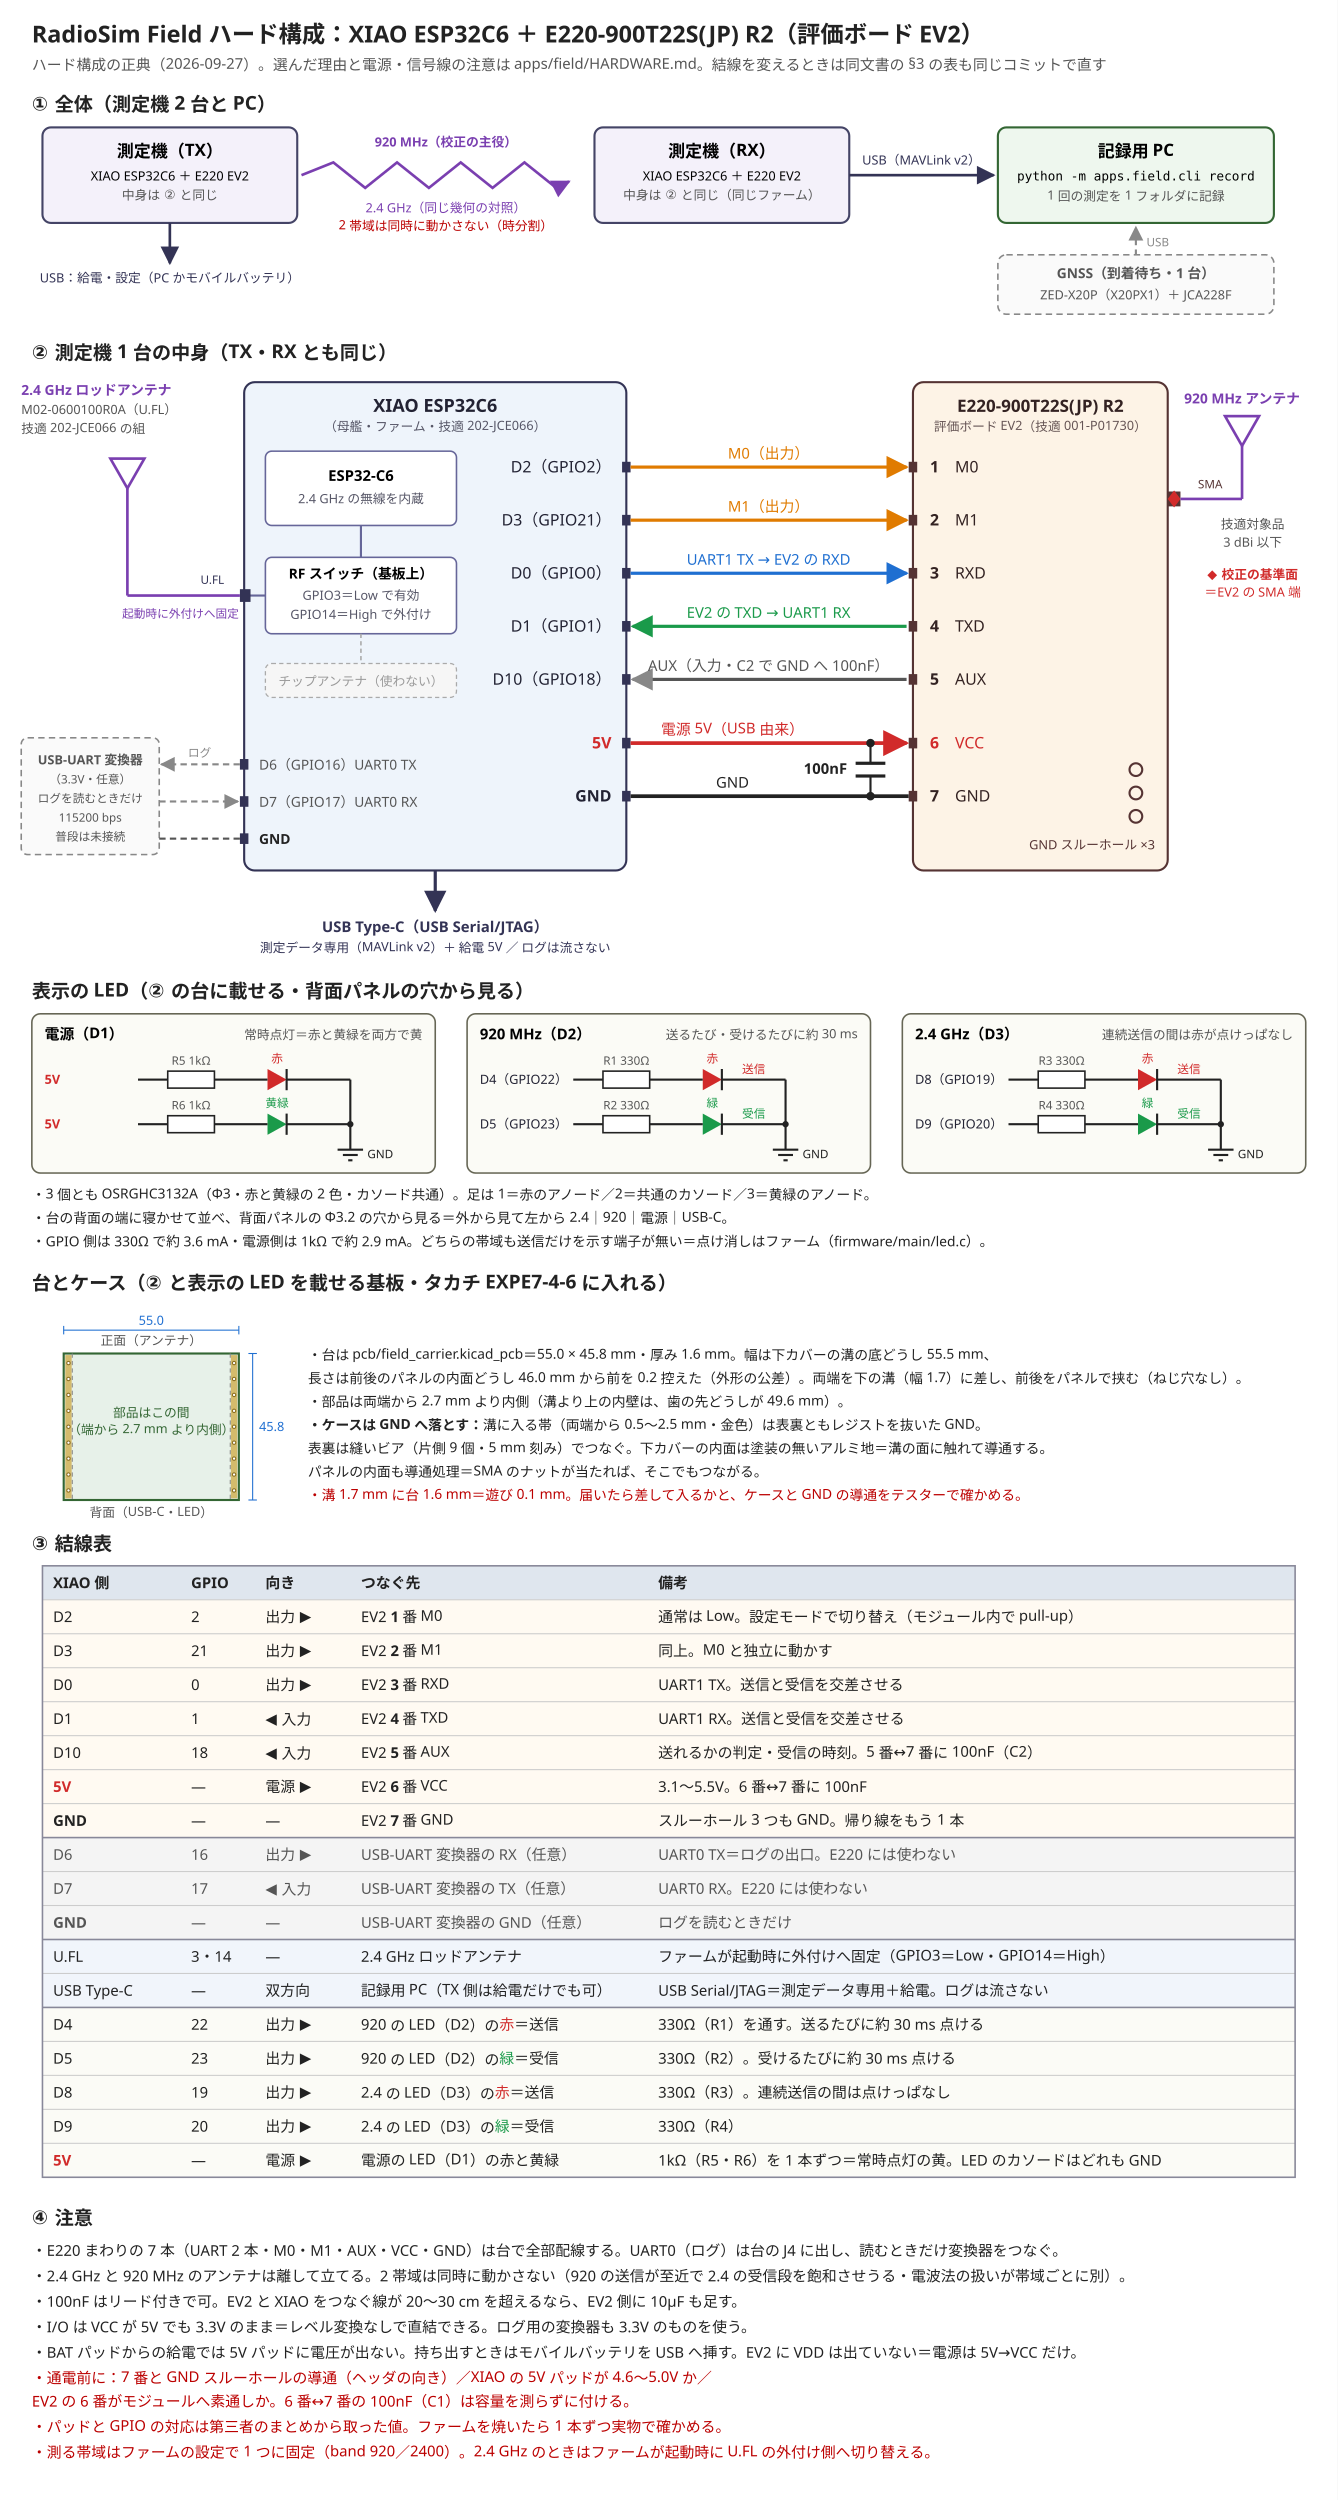
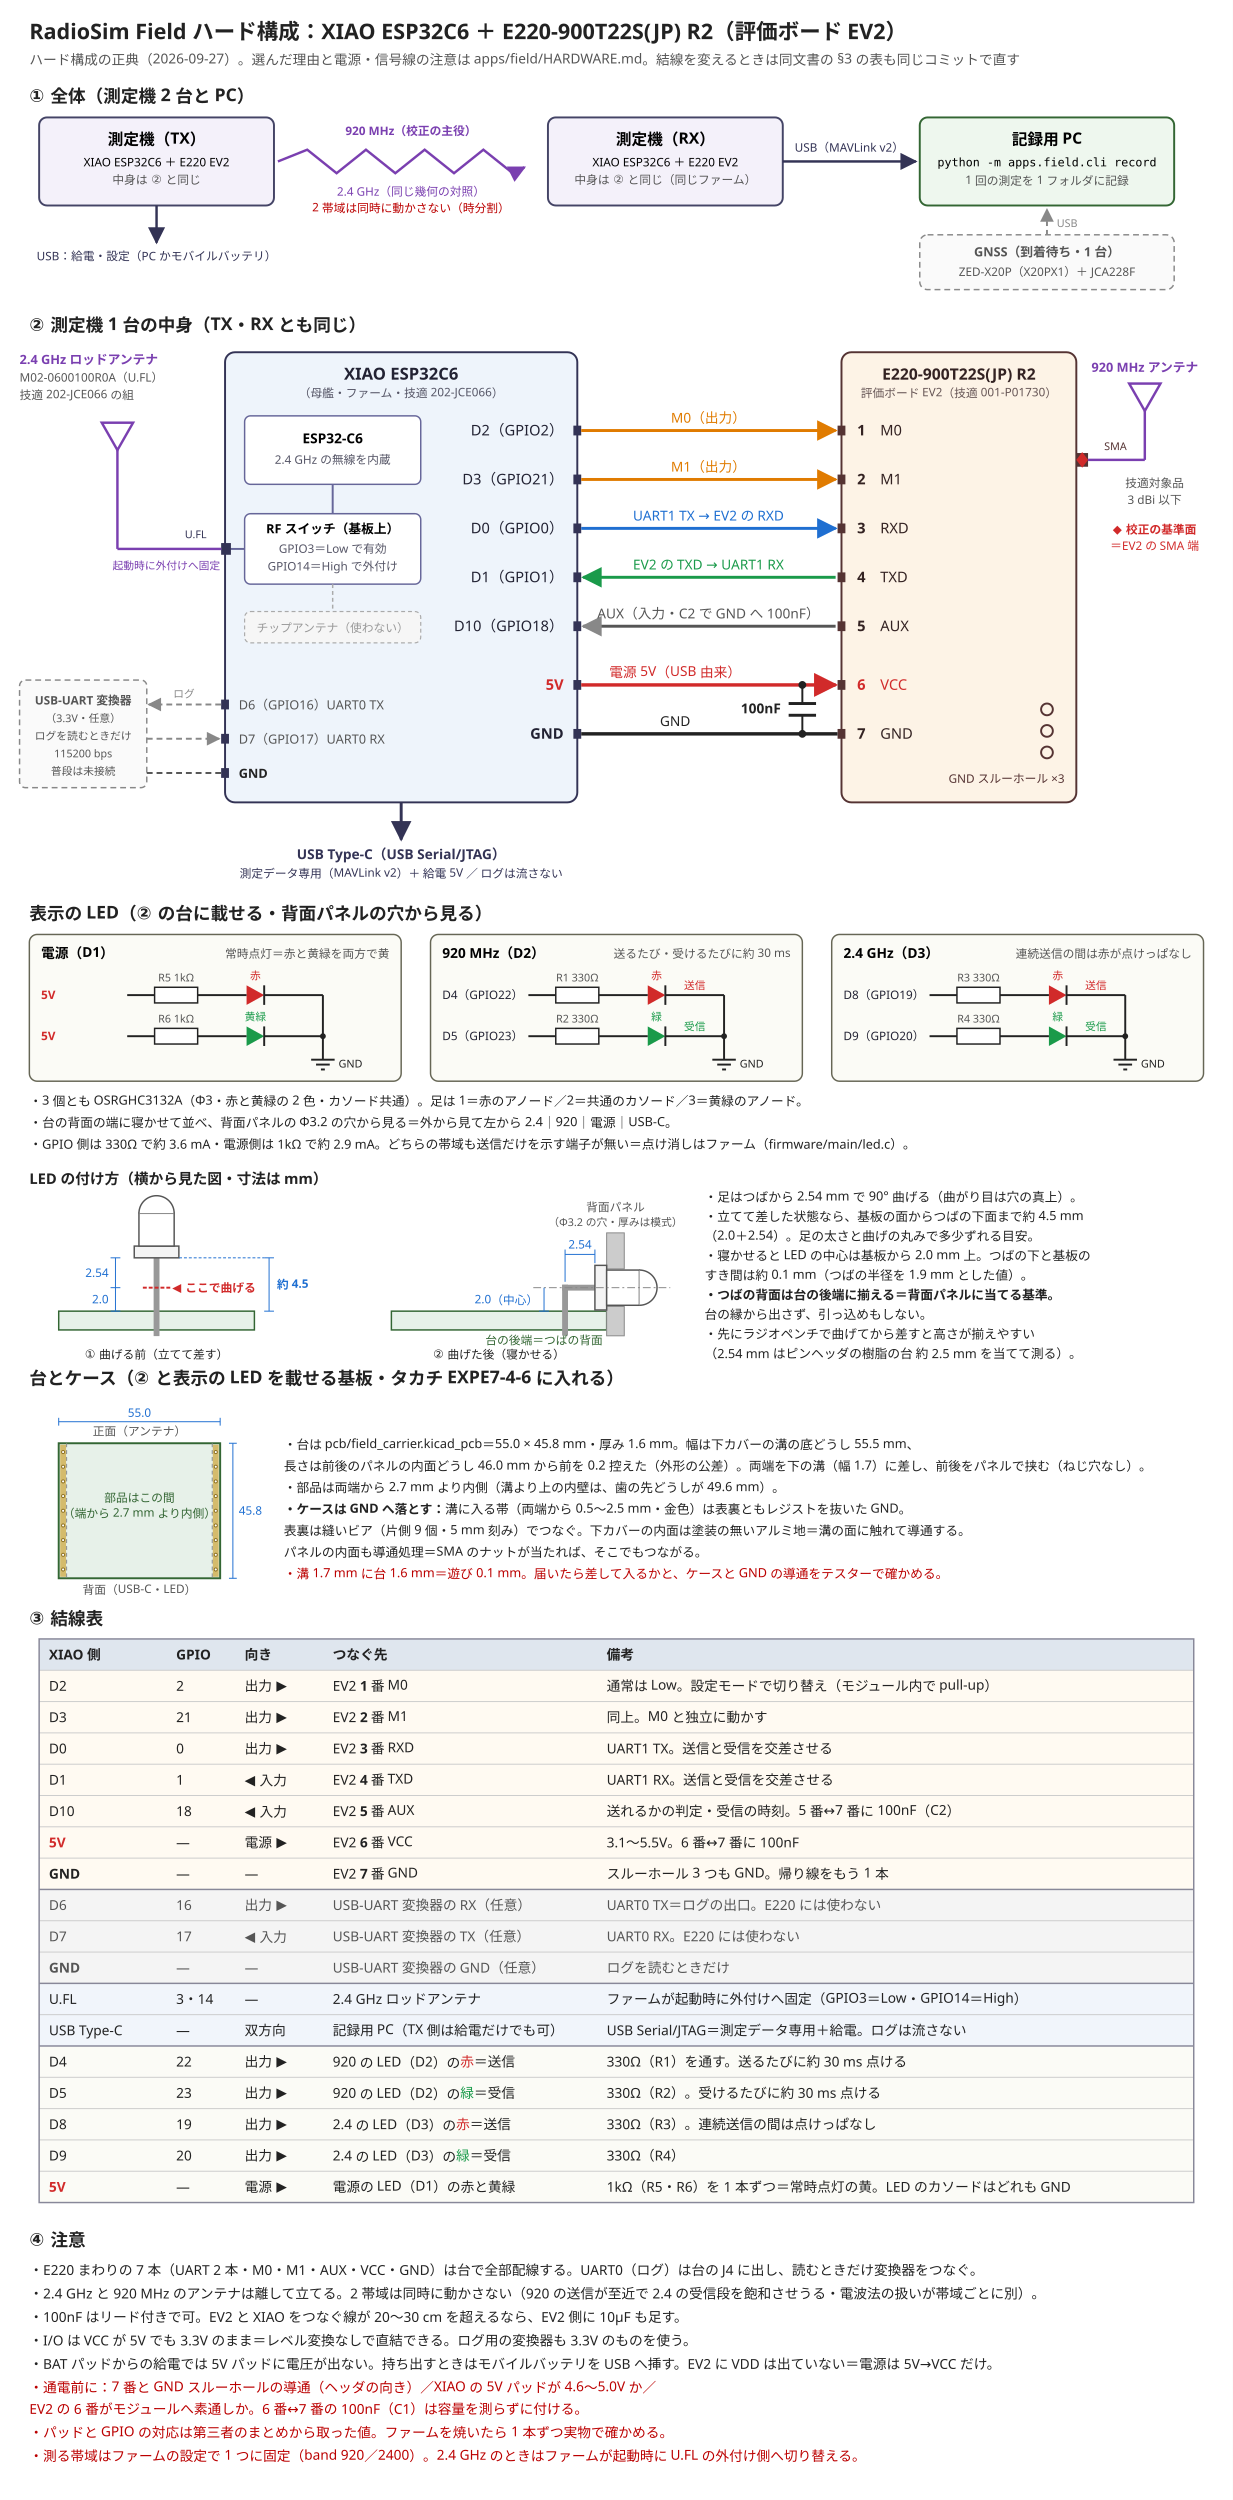
- <svg xmlns="http://www.w3.org/2000/svg" width="1260" height="2355" viewBox="0 0 1260 2355" font-family="'Yu Gothic UI','Yu Gothic','Meiryo',sans-serif" font-size="14">
+ <svg xmlns="http://www.w3.org/2000/svg" width="1260" height="2555" viewBox="0 0 1260 2555" font-family="'Yu Gothic UI','Yu Gothic','Meiryo',sans-serif" font-size="14">
  <defs>
    <marker id="a-orange" viewBox="0 0 10 10" refX="9" refY="5" markerWidth="7" markerHeight="7" orient="auto">
      <path d="M0,0 L10,5 L0,10 z" fill="#e07b00" />
    </marker>
    <marker id="a-blue" viewBox="0 0 10 10" refX="9" refY="5" markerWidth="7" markerHeight="7" orient="auto">
      <path d="M0,0 L10,5 L0,10 z" fill="#1f6fd1" />
    </marker>
    <marker id="a-green" viewBox="0 0 10 10" refX="9" refY="5" markerWidth="7" markerHeight="7" orient="auto">
      <path d="M0,0 L10,5 L0,10 z" fill="#1a9a4a" />
    </marker>
    <marker id="a-gray" viewBox="0 0 10 10" refX="9" refY="5" markerWidth="7" markerHeight="7" orient="auto">
      <path d="M0,0 L10,5 L0,10 z" fill="#888" />
    </marker>
    <marker id="a-red" viewBox="0 0 10 10" refX="9" refY="5" markerWidth="7" markerHeight="7" orient="auto">
      <path d="M0,0 L10,5 L0,10 z" fill="#d12a2a" />
    </marker>
    <marker id="a-dark" viewBox="0 0 10 10" refX="9" refY="5" markerWidth="7" markerHeight="7" orient="auto">
      <path d="M0,0 L10,5 L0,10 z" fill="#335" />
    </marker>
    <marker id="a-purple" viewBox="0 0 10 10" refX="9" refY="5" markerWidth="7" markerHeight="7" orient="auto">
      <path d="M0,0 L10,5 L0,10 z" fill="#7a3fb0" />
    </marker>
  </defs>
-   <rect width="1260" height="2355" fill="#ffffff" />
+   <rect width="1260" height="2555" fill="#ffffff" />
  <text x="30" y="40" font-size="22" font-weight="bold" fill="#222">RadioSim Field ハード構成：XIAO ESP32C6 ＋ E220-900T22S(JP) R2（評価ボード EV2）</text>
  <text x="30" y="66" fill="#555">ハード構成の正典（2026-09-27）。選んだ理由と電源・信号線の注意は apps/field/HARDWARE.md。結線を変えるときは同文書の §3 の表も同じコミットで直す</text>
  <text x="30" y="104" font-size="18" font-weight="bold" fill="#222">① 全体（測定機 2 台と PC）</text>
  <rect x="40" y="120" width="240" height="90" rx="8" fill="#f4f1fa" stroke="#446" stroke-width="2" />
  <text x="160" y="148" text-anchor="middle" font-weight="bold" font-size="16">測定機（TX）</text>
  <text x="160" y="170" text-anchor="middle" font-size="12">XIAO ESP32C6 ＋ E220 EV2</text>
  <text x="160" y="188" text-anchor="middle" font-size="12" fill="#555">中身は ② と同じ</text>
  <rect x="560" y="120" width="240" height="90" rx="8" fill="#f4f1fa" stroke="#446" stroke-width="2" />
  <text x="680" y="148" text-anchor="middle" font-weight="bold" font-size="16">測定機（RX）</text>
  <text x="680" y="170" text-anchor="middle" font-size="12">XIAO ESP32C6 ＋ E220 EV2</text>
  <text x="680" y="188" text-anchor="middle" font-size="12" fill="#555">中身は ② と同じ（同じファーム）</text>
  <path d="M284,165 l30,-12 l30,24 l30,-24 l30,24 l30,-24 l30,24 l30,-24 l30,24 l12,-6" fill="none" stroke="#7a3fb0" stroke-width="2.5" marker-end="url(#a-purple)" />
  <text x="420" y="138" text-anchor="middle" font-size="12" fill="#7a3fb0" font-weight="bold">920 MHz（校正の主役）</text>
  <text x="420" y="200" text-anchor="middle" font-size="12" fill="#7a3fb0">2.4 GHz（同じ幾何の対照）</text>
  <text x="420" y="216" text-anchor="middle" font-size="12" fill="#b00">2 帯域は同時に動かさない（時分割）</text>
  <line x1="160" y1="210" x2="160" y2="248" stroke="#335" stroke-width="2.5" marker-end="url(#a-dark)" />
  <text x="160" y="266" text-anchor="middle" font-size="12" fill="#335">USB：給電・設定（PC かモバイルバッテリ）</text>
  <rect x="940" y="120" width="260" height="90" rx="8" fill="#eef7ee" stroke="#363" stroke-width="2" />
  <text x="1070" y="148" text-anchor="middle" font-weight="bold" font-size="16">記録用 PC</text>
  <text x="1070" y="170" text-anchor="middle" font-size="12" font-family="Consolas,monospace">python -m apps.field.cli record</text>
  <text x="1070" y="188" text-anchor="middle" font-size="12" fill="#555">1 回の測定を 1 フォルダに記録</text>
  <line x1="800" y1="165" x2="936" y2="165" stroke="#335" stroke-width="2.5" marker-end="url(#a-dark)" />
  <text x="868" y="155" text-anchor="middle" font-size="12" fill="#335">USB（MAVLink v2）</text>
  <rect x="940" y="240" width="260" height="56" rx="8" fill="#fafafa" stroke="#888" stroke-width="1.5" stroke-dasharray="6 4" />
  <text x="1070" y="262" text-anchor="middle" font-size="13" fill="#555" font-weight="bold">GNSS（到着待ち・1 台）</text>
  <text x="1070" y="282" text-anchor="middle" font-size="12" fill="#555">ZED-X20P（X20PX1）＋ JCA228F</text>
  <line x1="1070" y1="240" x2="1070" y2="214" stroke="#888" stroke-width="2" stroke-dasharray="5 4" marker-end="url(#a-gray)" />
  <text x="1080" y="232" font-size="11" fill="#888">USB</text>
  <text x="30" y="338" font-size="18" font-weight="bold" fill="#222">② 測定機 1 台の中身（TX・RX とも同じ）</text>
  <rect x="230" y="360" width="360" height="460" rx="10" fill="#eef4fb" stroke="#335" stroke-width="2" />
  <text x="410" y="388" text-anchor="middle" font-size="17" font-weight="bold" fill="#223">XIAO ESP32C6</text>
  <text x="410" y="406" text-anchor="middle" font-size="12" fill="#556">（母艦・ファーム・技適 202-JCE066）</text>
  <rect x="250" y="425" width="180" height="70" rx="6" fill="#ffffff" stroke="#669" stroke-width="1.5" />
  <text x="340" y="453" text-anchor="middle" font-weight="bold">ESP32-C6</text>
  <text x="340" y="474" text-anchor="middle" font-size="12" fill="#556">2.4 GHz の無線を内蔵</text>
  <line x1="340" y1="495" x2="340" y2="525" stroke="#669" stroke-width="2" />
  <rect x="250" y="525" width="180" height="72" rx="6" fill="#ffffff" stroke="#669" stroke-width="1.5" />
  <text x="340" y="545" text-anchor="middle" font-size="13" font-weight="bold">RF スイッチ（基板上）</text>
  <text x="340" y="565" text-anchor="middle" font-size="12" fill="#556">GPIO3＝Low で有効</text>
  <text x="340" y="583" text-anchor="middle" font-size="12" fill="#556">GPIO14＝High で外付け</text>
  <line x1="340" y1="597" x2="340" y2="625" stroke="#aaa" stroke-width="1.5" stroke-dasharray="4 3" />
  <rect x="250" y="625" width="180" height="32" rx="6" fill="#f6f6f6" stroke="#aaa" stroke-width="1.2" stroke-dasharray="4 3" />
  <text x="340" y="646" text-anchor="middle" font-size="12" fill="#999">チップアンテナ（使わない）</text>
  <line x1="250" y1="561" x2="234" y2="561" stroke="#669" stroke-width="2" />
  <rect x="226" y="555" width="10" height="12" fill="#335" />
  <line x1="226" y1="561" x2="120" y2="561" stroke="#7a3fb0" stroke-width="2.5" />
  <line x1="120" y1="561" x2="120" y2="460" stroke="#7a3fb0" stroke-width="2.5" />
  <path d="M120,460 L104,432 L136,432 Z" fill="none" stroke="#7a3fb0" stroke-width="2.5" />
  <text x="20" y="372" font-size="13" font-weight="bold" fill="#7a3fb0">2.4 GHz ロッドアンテナ</text>
  <text x="20" y="390" font-size="12" fill="#555">M02-0600100R0A（U.FL）</text>
  <text x="20" y="408" font-size="12" fill="#555">技適 202-JCE066 の組</text>
  <text x="170" y="582" text-anchor="middle" font-size="11" fill="#7a3fb0">起動時に外付けへ固定</text>
  <text x="200" y="550" text-anchor="middle" font-size="11" fill="#335">U.FL</text>
  <g fill="#335">
    <rect x="226" y="715" width="8" height="10" />
    <rect x="226" y="750" width="8" height="10" />
    <rect x="226" y="785" width="8" height="10" />
  </g>
  <g font-size="13" fill="#555">
    <text x="244" y="725">D6（GPIO16）UART0 TX</text>
    <text x="244" y="760">D7（GPIO17）UART0 RX</text>
    <text x="244" y="795" font-weight="bold" fill="#222">GND</text>
  </g>
  <rect x="20" y="695" width="130" height="110" rx="6" fill="#fafafa" stroke="#888" stroke-width="1.5" stroke-dasharray="6 4" />
  <text x="85" y="720" text-anchor="middle" font-size="12" font-weight="bold" fill="#555">USB-UART 変換器</text>
  <text x="85" y="738" text-anchor="middle" font-size="11" fill="#555">（3.3V・任意）</text>
  <text x="85" y="756" text-anchor="middle" font-size="11" fill="#555">ログを読むときだけ</text>
  <text x="85" y="774" text-anchor="middle" font-size="11" fill="#555">115200 bps</text>
  <text x="85" y="792" text-anchor="middle" font-size="11" fill="#555">普段は未接続</text>
  <line x1="226" y1="720" x2="152" y2="720" stroke="#888" stroke-width="2" stroke-dasharray="6 4" marker-end="url(#a-gray)" />
  <line x1="150" y1="755" x2="224" y2="755" stroke="#888" stroke-width="2" stroke-dasharray="6 4" marker-end="url(#a-gray)" />
  <line x1="226" y1="790" x2="150" y2="790" stroke="#555" stroke-width="2" stroke-dasharray="6 4" />
  <text x="188" y="713" text-anchor="middle" font-size="11" fill="#888">ログ</text>
  <line x1="410" y1="820" x2="410" y2="858" stroke="#335" stroke-width="3" marker-end="url(#a-dark)" />
  <text x="410" y="878" text-anchor="middle" fill="#335" font-weight="bold">USB Type-C（USB Serial/JTAG）</text>
  <text x="410" y="897" text-anchor="middle" font-size="12" fill="#335">測定データ専用（MAVLink v2）＋ 給電 5V ／ ログは流さない</text>
  <g font-size="15" fill="#223" text-anchor="end">
    <text x="576" y="445">D2（GPIO2）</text>
    <text x="576" y="495">D3（GPIO21）</text>
    <text x="576" y="545">D0（GPIO0）</text>
    <text x="576" y="595">D1（GPIO1）</text>
    <text x="576" y="645">D10（GPIO18）</text>
    <text x="576" y="705" fill="#d12a2a" font-weight="bold">5V</text>
    <text x="576" y="755" font-weight="bold">GND</text>
  </g>
  <g fill="#335">
    <rect x="586" y="435" width="8" height="10" />
    <rect x="586" y="485" width="8" height="10" />
    <rect x="586" y="535" width="8" height="10" />
    <rect x="586" y="585" width="8" height="10" />
    <rect x="586" y="635" width="8" height="10" />
    <rect x="586" y="695" width="8" height="10" />
    <rect x="586" y="745" width="8" height="10" />
  </g>
  <rect x="860" y="360" width="240" height="460" rx="10" fill="#fdf3e6" stroke="#533" stroke-width="2" />
  <text x="980" y="388" text-anchor="middle" font-size="16" font-weight="bold" fill="#322">E220-900T22S(JP) R2</text>
  <text x="980" y="406" text-anchor="middle" font-size="12" fill="#655">評価ボード EV2（技適 001-P01730）</text>
  <g font-size="15" fill="#322">
    <text x="876" y="445">
      <tspan font-weight="bold">1</tspan>　M0</text>
    <text x="876" y="495">
      <tspan font-weight="bold">2</tspan>　M1</text>
    <text x="876" y="545">
      <tspan font-weight="bold">3</tspan>　RXD</text>
    <text x="876" y="595">
      <tspan font-weight="bold">4</tspan>　TXD</text>
    <text x="876" y="645">
      <tspan font-weight="bold">5</tspan>　AUX</text>
    <text x="876" y="705" fill="#d12a2a">
      <tspan font-weight="bold">6</tspan>　VCC</text>
    <text x="876" y="755">
      <tspan font-weight="bold">7</tspan>　GND</text>
  </g>
  <g fill="#533">
    <rect x="856" y="435" width="8" height="10" />
    <rect x="856" y="485" width="8" height="10" />
    <rect x="856" y="535" width="8" height="10" />
    <rect x="856" y="585" width="8" height="10" />
    <rect x="856" y="635" width="8" height="10" />
    <rect x="856" y="695" width="8" height="10" />
    <rect x="856" y="745" width="8" height="10" />
  </g>
  <g fill="none" stroke="#533" stroke-width="2">
    <circle cx="1070" cy="725" r="6" />
    <circle cx="1070" cy="747" r="6" />
    <circle cx="1070" cy="769" r="6" />
  </g>
  <text x="1088" y="800" text-anchor="end" font-size="12" fill="#533">GND スルーホール ×3</text>
  <rect x="1100" y="463" width="12" height="14" fill="#533" />
  <path d="M1106,462 l6,8 l-6,8 l-6,-8 z" fill="#d12a2a" />
  <line x1="1112" y1="470" x2="1170" y2="470" stroke="#7a3fb0" stroke-width="2.5" />
  <line x1="1170" y1="470" x2="1170" y2="420" stroke="#7a3fb0" stroke-width="2.5" />
  <path d="M1170,420 L1154,392 L1186,392 Z" fill="none" stroke="#7a3fb0" stroke-width="2.5" />
  <text x="1170" y="380" text-anchor="middle" font-size="13" font-weight="bold" fill="#7a3fb0">920 MHz アンテナ</text>
  <text x="1140" y="460" text-anchor="middle" font-size="11" fill="#533">SMA</text>
  <text x="1180" y="498" text-anchor="middle" font-size="12" fill="#555">技適対象品</text>
  <text x="1180" y="515" text-anchor="middle" font-size="12" fill="#555">3 dBi 以下</text>
  <text x="1180" y="545" text-anchor="middle" font-size="12" fill="#d12a2a" font-weight="bold">◆ 校正の基準面</text>
  <text x="1180" y="562" text-anchor="middle" font-size="12" fill="#d12a2a">＝EV2 の SMA 端</text>
  <line x1="594" y1="440" x2="854" y2="440" stroke="#e07b00" stroke-width="3" marker-end="url(#a-orange)" />
  <text x="724" y="432" text-anchor="middle" fill="#e07b00">M0（出力）</text>
  <line x1="594" y1="490" x2="854" y2="490" stroke="#e07b00" stroke-width="3" marker-end="url(#a-orange)" />
  <text x="724" y="482" text-anchor="middle" fill="#e07b00">M1（出力）</text>
  <line x1="594" y1="540" x2="854" y2="540" stroke="#1f6fd1" stroke-width="3" marker-end="url(#a-blue)" />
  <text x="724" y="532" text-anchor="middle" fill="#1f6fd1">UART1 TX → EV2 の RXD</text>
  <line x1="854" y1="590" x2="596" y2="590" stroke="#1a9a4a" stroke-width="3" marker-end="url(#a-green)" />
  <text x="724" y="582" text-anchor="middle" fill="#1a9a4a">EV2 の TXD → UART1 RX</text>
  <line x1="854" y1="640" x2="596" y2="640" stroke="#555" stroke-width="3" marker-end="url(#a-gray)" />
  <text x="724" y="632" text-anchor="middle" fill="#555">AUX（入力・C2 で GND へ 100nF）</text>
  <line x1="594" y1="700" x2="854" y2="700" stroke="#d12a2a" stroke-width="3.5" marker-end="url(#a-red)" />
  <text x="690" y="692" text-anchor="middle" fill="#d12a2a">電源 5V（USB 由来）</text>
  <line x1="594" y1="750" x2="856" y2="750" stroke="#222" stroke-width="3.5" />
  <text x="690" y="742" text-anchor="middle" fill="#222">GND</text>
  <circle cx="820" cy="700" r="4" fill="#222" />
  <circle cx="820" cy="750" r="4" fill="#222" />
  <line x1="820" y1="700" x2="820" y2="719" stroke="#222" stroke-width="2" />
  <line x1="806" y1="719" x2="834" y2="719" stroke="#222" stroke-width="3" />
  <line x1="806" y1="731" x2="834" y2="731" stroke="#222" stroke-width="3" />
  <line x1="820" y1="731" x2="820" y2="750" stroke="#222" stroke-width="2" />
  <text x="798" y="729" text-anchor="end" font-weight="bold" fill="#222">100nF</text>
  <text x="30" y="940" font-size="18" font-weight="bold" fill="#222">表示の LED（② の台に載せる・背面パネルの穴から見る）</text>
  <g transform="translate(30,955)">
    <rect width="380" height="150" rx="8" fill="#fbfbf6" stroke="#665" stroke-width="1.5" />
    <text x="12" y="24" font-weight="bold">電源（D1）</text>
    <text x="368" y="24" text-anchor="end" font-size="12" fill="#555">常時点灯＝赤と黄緑を両方で黄</text>
    <g font-size="12" font-weight="bold" fill="#d12a2a">
      <text x="12" y="66">5V</text>
      <text x="12" y="108">5V</text>
    </g>
    <g font-size="11" fill="#555" text-anchor="middle">
      <text x="150" y="48">R5 1kΩ</text>
      <text x="150" y="90">R6 1kΩ</text>
    </g>
    <g font-size="11" text-anchor="middle">
      <text x="231" y="46" fill="#d12a2a">赤</text>
      <text x="231" y="88" fill="#1a9a4a">黄緑</text>
    </g>
    <path d="M222,52 L222,72 L240,62 Z" fill="#d12a2a" />
    <path d="M222,94 L222,114 L240,104 Z" fill="#1a9a4a" />
    <g fill="#fff" stroke="#222" stroke-width="1.5">
      <rect x="128" y="54" width="44" height="16" />
      <rect x="128" y="96" width="44" height="16" />
    </g>
    <g stroke="#222" stroke-width="2">
      <line x1="100" y1="62" x2="128" y2="62" />
      <line x1="172" y1="62" x2="222" y2="62" />
      <line x1="240" y1="52" x2="240" y2="72" />
      <line x1="240" y1="62" x2="300" y2="62" />
      <line x1="100" y1="104" x2="128" y2="104" />
      <line x1="172" y1="104" x2="222" y2="104" />
      <line x1="240" y1="94" x2="240" y2="114" />
      <line x1="240" y1="104" x2="300" y2="104" />
      <line x1="300" y1="62" x2="300" y2="128" />
      <line x1="288" y1="128" x2="312" y2="128" />
      <line x1="293" y1="133" x2="307" y2="133" />
      <line x1="298" y1="138" x2="302" y2="138" />
    </g>
    <circle cx="300" cy="104" r="3" fill="#222" />
    <text x="316" y="136" font-size="11" fill="#222">GND</text>
  </g>
  <g transform="translate(440,955)">
    <rect width="380" height="150" rx="8" fill="#fbfbf6" stroke="#665" stroke-width="1.5" />
    <text x="12" y="24" font-weight="bold">920 MHz（D2）</text>
    <text x="368" y="24" text-anchor="end" font-size="12" fill="#555">送るたび・受けるたびに約 30 ms</text>
    <g font-size="12" fill="#223">
      <text x="12" y="66">D4（GPIO22）</text>
      <text x="12" y="108">D5（GPIO23）</text>
    </g>
    <g font-size="11" fill="#555" text-anchor="middle">
      <text x="150" y="48">R1 330Ω</text>
      <text x="150" y="90">R2 330Ω</text>
    </g>
    <g font-size="11" text-anchor="middle">
      <text x="231" y="46" fill="#d12a2a">赤</text>
      <text x="231" y="88" fill="#1a9a4a">緑</text>
      <text x="270" y="56" fill="#d12a2a">送信</text>
      <text x="270" y="98" fill="#1a9a4a">受信</text>
    </g>
    <path d="M222,52 L222,72 L240,62 Z" fill="#d12a2a" />
    <path d="M222,94 L222,114 L240,104 Z" fill="#1a9a4a" />
    <g fill="#fff" stroke="#222" stroke-width="1.5">
      <rect x="128" y="54" width="44" height="16" />
      <rect x="128" y="96" width="44" height="16" />
    </g>
    <g stroke="#222" stroke-width="2">
      <line x1="100" y1="62" x2="128" y2="62" />
      <line x1="172" y1="62" x2="222" y2="62" />
      <line x1="240" y1="52" x2="240" y2="72" />
      <line x1="240" y1="62" x2="300" y2="62" />
      <line x1="100" y1="104" x2="128" y2="104" />
      <line x1="172" y1="104" x2="222" y2="104" />
      <line x1="240" y1="94" x2="240" y2="114" />
      <line x1="240" y1="104" x2="300" y2="104" />
      <line x1="300" y1="62" x2="300" y2="128" />
      <line x1="288" y1="128" x2="312" y2="128" />
      <line x1="293" y1="133" x2="307" y2="133" />
      <line x1="298" y1="138" x2="302" y2="138" />
    </g>
    <circle cx="300" cy="104" r="3" fill="#222" />
    <text x="316" y="136" font-size="11" fill="#222">GND</text>
  </g>
  <g transform="translate(850,955)">
    <rect width="380" height="150" rx="8" fill="#fbfbf6" stroke="#665" stroke-width="1.5" />
    <text x="12" y="24" font-weight="bold">2.4 GHz（D3）</text>
    <text x="368" y="24" text-anchor="end" font-size="12" fill="#555">連続送信の間は赤が点けっぱなし</text>
    <g font-size="12" fill="#223">
      <text x="12" y="66">D8（GPIO19）</text>
      <text x="12" y="108">D9（GPIO20）</text>
    </g>
    <g font-size="11" fill="#555" text-anchor="middle">
      <text x="150" y="48">R3 330Ω</text>
      <text x="150" y="90">R4 330Ω</text>
    </g>
    <g font-size="11" text-anchor="middle">
      <text x="231" y="46" fill="#d12a2a">赤</text>
      <text x="231" y="88" fill="#1a9a4a">緑</text>
      <text x="270" y="56" fill="#d12a2a">送信</text>
      <text x="270" y="98" fill="#1a9a4a">受信</text>
    </g>
    <path d="M222,52 L222,72 L240,62 Z" fill="#d12a2a" />
    <path d="M222,94 L222,114 L240,104 Z" fill="#1a9a4a" />
    <g fill="#fff" stroke="#222" stroke-width="1.5">
      <rect x="128" y="54" width="44" height="16" />
      <rect x="128" y="96" width="44" height="16" />
    </g>
    <g stroke="#222" stroke-width="2">
      <line x1="100" y1="62" x2="128" y2="62" />
      <line x1="172" y1="62" x2="222" y2="62" />
      <line x1="240" y1="52" x2="240" y2="72" />
      <line x1="240" y1="62" x2="300" y2="62" />
      <line x1="100" y1="104" x2="128" y2="104" />
      <line x1="172" y1="104" x2="222" y2="104" />
      <line x1="240" y1="94" x2="240" y2="114" />
      <line x1="240" y1="104" x2="300" y2="104" />
      <line x1="300" y1="62" x2="300" y2="128" />
      <line x1="288" y1="128" x2="312" y2="128" />
      <line x1="293" y1="133" x2="307" y2="133" />
      <line x1="298" y1="138" x2="302" y2="138" />
    </g>
    <circle cx="300" cy="104" r="3" fill="#222" />
    <text x="316" y="136" font-size="11" fill="#222">GND</text>
  </g>
  <g font-size="13" fill="#222">
    <text x="30" y="1130">・3 個とも OSRGHC3132A（Φ3・赤と黄緑の 2 色・カソード共通）。足は 1＝赤のアノード／2＝共通のカソード／3＝黄緑のアノード。</text>
    <text x="30" y="1152">・台の背面の端に寝かせて並べ、背面パネルの Φ3.2 の穴から見る＝外から見て左から 2.4｜920｜電源｜USB-C。</text>
    <text x="30" y="1174">・GPIO 側は 330Ω で約 3.6 mA・電源側は 1kΩ で約 2.9 mA。どちらの帯域も送信だけを示す端子が無い＝点け消しはファーム（firmware/main/led.c）。</text>
  </g>
-   <text x="30" y="1215" font-size="18" font-weight="bold" fill="#222">台とケース（② と表示の LED を載せる基板・タカチ EXPE7-4-6 に入れる）</text>
-   <g transform="translate(60,1275)">
+   <text x="30" y="1210" font-size="15" font-weight="bold" fill="#222">LED の付け方（横から見た図・寸法は mm）</text>
+   <g transform="translate(0,-10)">
+     <rect x="60" y="1350" width="200" height="19.2" fill="#e7f1e9" stroke="#363" stroke-width="1.5" />
+     <rect x="157" y="1295.5" width="6" height="80" fill="#999" />
+     <rect x="137.2" y="1283.5" width="45.6" height="12" fill="#f4f4f4" stroke="#555" stroke-width="1.5" />
+     <rect x="142" y="1250" width="36" height="33.5" fill="#fff" stroke="#555" stroke-width="1.5" />
+     <path d="M142,1250 A18,18 0 0 1 178,1250" fill="#fff" stroke="#555" stroke-width="1.5" />
+     <line x1="146" y1="1326" x2="174" y2="1326" stroke="#d12a2a" stroke-width="2" stroke-dasharray="4 2" />
+     <text x="176" y="1330" font-size="12" fill="#d12a2a" font-weight="bold">◀ ここで曲げる</text>
+     <g stroke="#1f6fd1" stroke-width="1">
+       <line x1="118" y1="1295.5" x2="118" y2="1350" />
+       <line x1="113" y1="1295.5" x2="123" y2="1295.5" />
+       <line x1="113" y1="1326" x2="123" y2="1326" />
+       <line x1="113" y1="1350" x2="123" y2="1350" />
+       <line x1="275" y1="1295.5" x2="275" y2="1350" />
+       <line x1="270" y1="1295.5" x2="280" y2="1295.5" />
+       <line x1="270" y1="1350" x2="280" y2="1350" />
+     </g>
+     <line x1="183" y1="1295.5" x2="270" y2="1295.5" stroke="#1f6fd1" stroke-width="1" stroke-dasharray="3 2" />
+     <g font-size="12" fill="#1f6fd1" text-anchor="end">
+       <text x="111" y="1315">2.54</text>
+       <text x="111" y="1342">2.0</text>
+     </g>
+     <text x="283" y="1327" font-size="12" fill="#1f6fd1" font-weight="bold">約 4.5</text>
+     <text x="160" y="1398" text-anchor="middle" font-size="12" fill="#222">① 曲げる前（立てて差す）</text>
+     <rect x="400" y="1350" width="220" height="19.2" fill="#e7f1e9" stroke="#363" stroke-width="1.5" />
+     <g fill="#ccc" stroke="#888" stroke-width="1">
+       <rect x="620" y="1270" width="18" height="36.8" />
+       <rect x="620" y="1345.2" width="18" height="30" />
+     </g>
+     <rect x="574.5" y="1323" width="6" height="52" fill="#999" />
+     <rect x="574.5" y="1323" width="33.5" height="6" fill="#999" />
+     <rect x="608" y="1303.2" width="12" height="45.6" fill="#f4f4f4" stroke="#555" stroke-width="1.5" />
+     <rect x="620" y="1308" width="33.5" height="36" fill="#fff" stroke="#555" stroke-width="1.5" />
+     <path d="M653.5,1308 A18,18 0 0 1 653.5,1344" fill="#fff" stroke="#555" stroke-width="1.5" />
+     <line x1="545" y1="1326" x2="685" y2="1326" stroke="#888" stroke-width="1" stroke-dasharray="8 3 2 3" />
+     <g stroke="#1f6fd1" stroke-width="1">
+       <line x1="577.5" y1="1292" x2="608" y2="1292" />
+       <line x1="577.5" y1="1287" x2="577.5" y2="1320" />
+       <line x1="608" y1="1287" x2="608" y2="1301" />
+       <line x1="556" y1="1326" x2="556" y2="1350" />
+       <line x1="551" y1="1350" x2="561" y2="1350" />
+     </g>
+     <g font-size="12" fill="#1f6fd1">
+       <text x="592.75" y="1286" text-anchor="middle">2.54</text>
+       <text x="550" y="1342" text-anchor="end">2.0（中心）</text>
+     </g>
+     <text x="629" y="1248" text-anchor="middle" font-size="12" fill="#555">背面パネル</text>
+     <text x="629" y="1263" text-anchor="middle" font-size="11" fill="#555">（Φ3.2 の穴・厚みは模式）</text>
+     <text x="616" y="1384" text-anchor="end" font-size="12" fill="#363">台の後端＝つばの背面</text>
+     <text x="510" y="1398" text-anchor="middle" font-size="12" fill="#222">② 曲げた後（寝かせる）</text>
+   </g>
+   <g font-size="13" fill="#222">
+     <text x="720" y="1228">・足はつばから 2.54 mm で 90° 曲げる（曲がり目は穴の真上）。</text>
+     <text x="720" y="1248">・立てて差した状態なら、基板の面からつばの下面まで約 4.5 mm</text>
+     <text x="720" y="1268">　（2.0＋2.54）。足の太さと曲げの丸みで多少ずれる目安。</text>
+     <text x="720" y="1288">・寝かせると LED の中心は基板から 2.0 mm 上。つばの下と基板の</text>
+     <text x="720" y="1308">　すき間は約 0.1 mm（つばの半径を 1.9 mm とした値）。</text>
+     <text x="720" y="1328" font-weight="bold">・つばの背面は台の後端に揃える＝背面パネルに当てる基準。</text>
+     <text x="720" y="1348">　台の縁から出さず、引っ込めもしない。</text>
+     <text x="720" y="1368">・先にラジオペンチで曲げてから差すと高さが揃えやすい</text>
+     <text x="720" y="1388">　（2.54 mm はピンヘッダの樹脂の台 約 2.5 mm を当てて測る）。</text>
+   </g>
+   <text x="30" y="1415" font-size="18" font-weight="bold" fill="#222">台とケース（② と表示の LED を載せる基板・タカチ EXPE7-4-6 に入れる）</text>
+   <g transform="translate(60,1475)">
    <text x="82.5" y="-8" text-anchor="middle" font-size="12" fill="#555">正面（アンテナ）</text>
    <rect width="165" height="138" fill="#e7f1e9" stroke="#363" stroke-width="2" />
    <g fill="#d4bb6c">
      <rect x="1.5" y="1.5" width="6" height="135" />
      <rect x="157.5" y="1.5" width="6" height="135" />
    </g>
    <g fill="#fff" stroke="#8a6d1c" stroke-width="1">
      <circle cx="4.5" cy="9" r="1.6" />
      <circle cx="4.5" cy="24" r="1.6" />
      <circle cx="4.5" cy="39" r="1.6" />
      <circle cx="4.5" cy="54" r="1.6" />
      <circle cx="4.5" cy="69" r="1.6" />
      <circle cx="4.5" cy="84" r="1.6" />
      <circle cx="4.5" cy="99" r="1.6" />
      <circle cx="4.5" cy="114" r="1.6" />
      <circle cx="4.5" cy="129" r="1.6" />
      <circle cx="160.5" cy="9" r="1.6" />
      <circle cx="160.5" cy="24" r="1.6" />
      <circle cx="160.5" cy="39" r="1.6" />
      <circle cx="160.5" cy="54" r="1.6" />
      <circle cx="160.5" cy="69" r="1.6" />
      <circle cx="160.5" cy="84" r="1.6" />
      <circle cx="160.5" cy="99" r="1.6" />
      <circle cx="160.5" cy="114" r="1.6" />
      <circle cx="160.5" cy="129" r="1.6" />
    </g>
    <g fill="none" stroke="#888" stroke-width="1" stroke-dasharray="4 3">
      <line x1="8.1" y1="0" x2="8.1" y2="138" />
      <line x1="156.9" y1="0" x2="156.9" y2="138" />
    </g>
    <text x="82.5" y="60" text-anchor="middle" font-size="12" fill="#363">部品はこの間</text>
    <text x="82.5" y="76" text-anchor="middle" font-size="12" fill="#363">（端から 2.7 mm より内側）</text>
    <text x="82.5" y="154" text-anchor="middle" font-size="12" fill="#555">背面（USB-C・LED）</text>
    <g stroke="#1f6fd1" stroke-width="1">
      <line x1="0" y1="-22" x2="165" y2="-22" />
      <line x1="0" y1="-26" x2="0" y2="-18" />
      <line x1="165" y1="-26" x2="165" y2="-18" />
      <line x1="178" y1="0" x2="178" y2="138" />
      <line x1="174" y1="0" x2="182" y2="0" />
      <line x1="174" y1="138" x2="182" y2="138" />
    </g>
    <text x="82.5" y="-27" text-anchor="middle" font-size="12" fill="#1f6fd1">55.0</text>
    <text x="184" y="73" font-size="12" fill="#1f6fd1">45.8</text>
  </g>
  <g font-size="13" fill="#222">
-     <text x="290" y="1281">・台は pcb/field_carrier.kicad_pcb＝55.0 × 45.8 mm・厚み 1.6 mm。幅は下カバーの溝の底どうし 55.5 mm、</text>
-     <text x="290" y="1303">　長さは前後のパネルの内面どうし 46.0 mm から前を 0.2 控えた（外形の公差）。両端を下の溝（幅 1.7）に差し、前後をパネルで挟む（ねじ穴なし）。</text>
-     <text x="290" y="1325">・部品は両端から 2.7 mm より内側（溝より上の内壁は、歯の先どうしが 49.6 mm）。</text>
-     <text x="290" y="1347">
+     <text x="290" y="1481">・台は pcb/field_carrier.kicad_pcb＝55.0 × 45.8 mm・厚み 1.6 mm。幅は下カバーの溝の底どうし 55.5 mm、</text>
+     <text x="290" y="1503">　長さは前後のパネルの内面どうし 46.0 mm から前を 0.2 控えた（外形の公差）。両端を下の溝（幅 1.7）に差し、前後をパネルで挟む（ねじ穴なし）。</text>
+     <text x="290" y="1525">・部品は両端から 2.7 mm より内側（溝より上の内壁は、歯の先どうしが 49.6 mm）。</text>
+     <text x="290" y="1547">
      <tspan font-weight="bold">・ケースは GND へ落とす：</tspan>溝に入る帯（両端から 0.5〜2.5 mm・金色）は表裏ともレジストを抜いた GND。</text>
-     <text x="290" y="1369">　表裏は縫いビア（片側 9 個・5 mm 刻み）でつなぐ。下カバーの内面は塗装の無いアルミ地＝溝の面に触れて導通する。</text>
-     <text x="290" y="1391">　パネルの内面も導通処理＝SMA のナットが当たれば、そこでもつながる。</text>
-     <text x="290" y="1413" fill="#b00">・溝 1.7 mm に台 1.6 mm＝遊び 0.1 mm。届いたら差して入るかと、ケースと GND の導通をテスターで確かめる。</text>
-   </g>
-   <g transform="translate(0,515)">
+     <text x="290" y="1569">　表裏は縫いビア（片側 9 個・5 mm 刻み）でつなぐ。下カバーの内面は塗装の無いアルミ地＝溝の面に触れて導通する。</text>
+     <text x="290" y="1591">　パネルの内面も導通処理＝SMA のナットが当たれば、そこでもつながる。</text>
+     <text x="290" y="1613" fill="#b00">・溝 1.7 mm に台 1.6 mm＝遊び 0.1 mm。届いたら差して入るかと、ケースと GND の導通をテスターで確かめる。</text>
+   </g>
+   <g transform="translate(0,715)">
    <text x="30" y="945" font-size="18" font-weight="bold" fill="#222">③ 結線表</text>
    <g transform="translate(40,960)">
      <rect x="0" y="0" width="1180" height="32" fill="#dfe6ee" />
      <rect x="0" y="32" width="1180" height="224" fill="#fffaf2" />
      <rect x="0" y="256" width="1180" height="96" fill="#f4f4f4" />
      <rect x="0" y="352" width="1180" height="64" fill="#f1f5fb" />
      <rect x="0" y="416" width="1180" height="160" fill="#fbfbf6" />
      <g font-weight="bold" fill="#222">
        <text x="10" y="21">XIAO 側</text>
        <text x="140" y="21">GPIO</text>
        <text x="210" y="21">向き</text>
        <text x="300" y="21">つなぐ先</text>
        <text x="580" y="21">備考</text>
      </g>
      <g fill="#222">
        <text x="10" y="53">D2</text>
        <text x="140" y="53">2</text>
        <text x="210" y="53">出力 ▶</text>
        <text x="300" y="53">EV2 <tspan font-weight="bold">1</tspan> 番 M0</text>
        <text x="580" y="53">通常は Low。設定モードで切り替え（モジュール内で pull-up）</text>
        <text x="10" y="85">D3</text>
        <text x="140" y="85">21</text>
        <text x="210" y="85">出力 ▶</text>
        <text x="300" y="85">EV2 <tspan font-weight="bold">2</tspan> 番 M1</text>
        <text x="580" y="85">同上。M0 と独立に動かす</text>
        <text x="10" y="117">D0</text>
        <text x="140" y="117">0</text>
        <text x="210" y="117">出力 ▶</text>
        <text x="300" y="117">EV2 <tspan font-weight="bold">3</tspan> 番 RXD</text>
        <text x="580" y="117">UART1 TX。送信と受信を交差させる</text>
        <text x="10" y="149">D1</text>
        <text x="140" y="149">1</text>
        <text x="210" y="149">◀ 入力</text>
        <text x="300" y="149">EV2 <tspan font-weight="bold">4</tspan> 番 TXD</text>
        <text x="580" y="149">UART1 RX。送信と受信を交差させる</text>
        <text x="10" y="181">D10</text>
        <text x="140" y="181">18</text>
        <text x="210" y="181">◀ 入力</text>
        <text x="300" y="181">EV2 <tspan font-weight="bold">5</tspan> 番 AUX</text>
        <text x="580" y="181">送れるかの判定・受信の時刻。5 番↔7 番に 100nF（C2）</text>
        <text x="10" y="213" fill="#d12a2a" font-weight="bold">5V</text>
        <text x="140" y="213">—</text>
        <text x="210" y="213">電源 ▶</text>
        <text x="300" y="213">EV2 <tspan font-weight="bold">6</tspan> 番 VCC</text>
        <text x="580" y="213">3.1〜5.5V。6 番↔7 番に 100nF</text>
        <text x="10" y="245" font-weight="bold">GND</text>
        <text x="140" y="245">—</text>
        <text x="210" y="245">—</text>
        <text x="300" y="245">EV2 <tspan font-weight="bold">7</tspan> 番 GND</text>
        <text x="580" y="245">スルーホール 3 つも GND。帰り線をもう 1 本</text>
        <g fill="#555">
          <text x="10" y="277">D6</text>
          <text x="140" y="277">16</text>
          <text x="210" y="277">出力 ▶</text>
          <text x="300" y="277">USB-UART 変換器の RX（任意）</text>
          <text x="580" y="277">UART0 TX＝ログの出口。E220 には使わない</text>
        </g>
        <g fill="#555">
          <text x="10" y="309">D7</text>
          <text x="140" y="309">17</text>
          <text x="210" y="309">◀ 入力</text>
          <text x="300" y="309">USB-UART 変換器の TX（任意）</text>
          <text x="580" y="309">UART0 RX。E220 には使わない</text>
        </g>
        <g fill="#555">
          <text x="10" y="341" font-weight="bold">GND</text>
          <text x="140" y="341">—</text>
          <text x="210" y="341">—</text>
          <text x="300" y="341">USB-UART 変換器の GND（任意）</text>
          <text x="580" y="341">ログを読むときだけ</text>
        </g>
        <text x="10" y="373">U.FL</text>
        <text x="140" y="373">3・14</text>
        <text x="210" y="373">—</text>
        <text x="300" y="373">2.4 GHz ロッドアンテナ</text>
        <text x="580" y="373">ファームが起動時に外付けへ固定（GPIO3＝Low・GPIO14＝High）</text>
        <text x="10" y="405">USB Type-C</text>
        <text x="140" y="405">—</text>
        <text x="210" y="405">双方向</text>
        <text x="300" y="405">記録用 PC（TX 側は給電だけでも可）</text>
        <text x="580" y="405">USB Serial/JTAG＝測定データ専用＋給電。ログは流さない</text>
        <text x="10" y="437">D4</text>
        <text x="140" y="437">22</text>
        <text x="210" y="437">出力 ▶</text>
        <text x="300" y="437">920 の LED（D2）の<tspan fill="#d12a2a">赤</tspan>＝送信</text>
        <text x="580" y="437">330Ω（R1）を通す。送るたびに約 30 ms 点ける</text>
        <text x="10" y="469">D5</text>
        <text x="140" y="469">23</text>
        <text x="210" y="469">出力 ▶</text>
        <text x="300" y="469">920 の LED（D2）の<tspan fill="#1a9a4a">緑</tspan>＝受信</text>
        <text x="580" y="469">330Ω（R2）。受けるたびに約 30 ms 点ける</text>
        <text x="10" y="501">D8</text>
        <text x="140" y="501">19</text>
        <text x="210" y="501">出力 ▶</text>
        <text x="300" y="501">2.4 の LED（D3）の<tspan fill="#d12a2a">赤</tspan>＝送信</text>
        <text x="580" y="501">330Ω（R3）。連続送信の間は点けっぱなし</text>
        <text x="10" y="533">D9</text>
        <text x="140" y="533">20</text>
        <text x="210" y="533">出力 ▶</text>
        <text x="300" y="533">2.4 の LED（D3）の<tspan fill="#1a9a4a">緑</tspan>＝受信</text>
        <text x="580" y="533">330Ω（R4）</text>
        <text x="10" y="565" fill="#d12a2a" font-weight="bold">5V</text>
        <text x="140" y="565">—</text>
        <text x="210" y="565">電源 ▶</text>
        <text x="300" y="565">電源の LED（D1）の赤と黄緑</text>
        <text x="580" y="565">1kΩ（R5・R6）を 1 本ずつ＝常時点灯の黄。LED のカソードはどれも GND</text>
      </g>
      <g stroke="#ccc" stroke-width="1">
        <line x1="0" y1="32" x2="1180" y2="32" />
        <line x1="0" y1="64" x2="1180" y2="64" />
        <line x1="0" y1="96" x2="1180" y2="96" />
        <line x1="0" y1="128" x2="1180" y2="128" />
        <line x1="0" y1="160" x2="1180" y2="160" />
        <line x1="0" y1="192" x2="1180" y2="192" />
        <line x1="0" y1="224" x2="1180" y2="224" />
        <line x1="0" y1="288" x2="1180" y2="288" />
        <line x1="0" y1="320" x2="1180" y2="320" />
        <line x1="0" y1="384" x2="1180" y2="384" />
        <line x1="0" y1="448" x2="1180" y2="448" />
        <line x1="0" y1="480" x2="1180" y2="480" />
        <line x1="0" y1="512" x2="1180" y2="512" />
        <line x1="0" y1="544" x2="1180" y2="544" />
      </g>
      <g stroke="#889" stroke-width="1.5">
        <line x1="0" y1="256" x2="1180" y2="256" />
        <line x1="0" y1="352" x2="1180" y2="352" />
        <line x1="0" y1="416" x2="1180" y2="416" />
      </g>
      <rect x="0" y="0" width="1180" height="576" fill="none" stroke="#889" stroke-width="1.5" />
    </g>
  </g>
-   <g transform="translate(0,675)">
+   <g transform="translate(0,875)">
    <text x="30" y="1420" font-size="18" font-weight="bold" fill="#222">④ 注意</text>
    <g fill="#222">
      <text x="30" y="1450">・E220 まわりの 7 本（UART 2 本・M0・M1・AUX・VCC・GND）は台で全部配線する。UART0（ログ）は台の J4 に出し、読むときだけ変換器をつなぐ。</text>
      <text x="30" y="1474">・2.4 GHz と 920 MHz のアンテナは離して立てる。2 帯域は同時に動かさない（920 の送信が至近で 2.4 の受信段を飽和させうる・電波法の扱いが帯域ごとに別）。</text>
      <text x="30" y="1498">・100nF はリード付きで可。EV2 と XIAO をつなぐ線が 20〜30 cm を超えるなら、EV2 側に 10µF も足す。</text>
      <text x="30" y="1522">・I/O は VCC が 5V でも 3.3V のまま＝レベル変換なしで直結できる。ログ用の変換器も 3.3V のものを使う。</text>
      <text x="30" y="1546">・BAT パッドからの給電では 5V パッドに電圧が出ない。持ち出すときはモバイルバッテリを USB へ挿す。EV2 に VDD は出ていない＝電源は 5V→VCC だけ。</text>
      <text x="30" y="1570" fill="#b00">・通電前に：7 番と GND スルーホールの導通（ヘッダの向き）／XIAO の 5V パッドが 4.6〜5.0V か／</text>
      <text x="30" y="1592" fill="#b00">　EV2 の 6 番がモジュールへ素通しか。6 番↔7 番の 100nF（C1）は容量を測らずに付ける。</text>
      <text x="30" y="1616" fill="#b00">・パッドと GPIO の対応は第三者のまとめから取った値。ファームを焼いたら 1 本ずつ実物で確かめる。</text>
      <text x="30" y="1640" fill="#b00">・測る帯域はファームの設定で 1 つに固定（band 920／2400）。2.4 GHz のときはファームが起動時に U.FL の外付け側へ切り替える。</text>
    </g>
  </g>
</svg>
